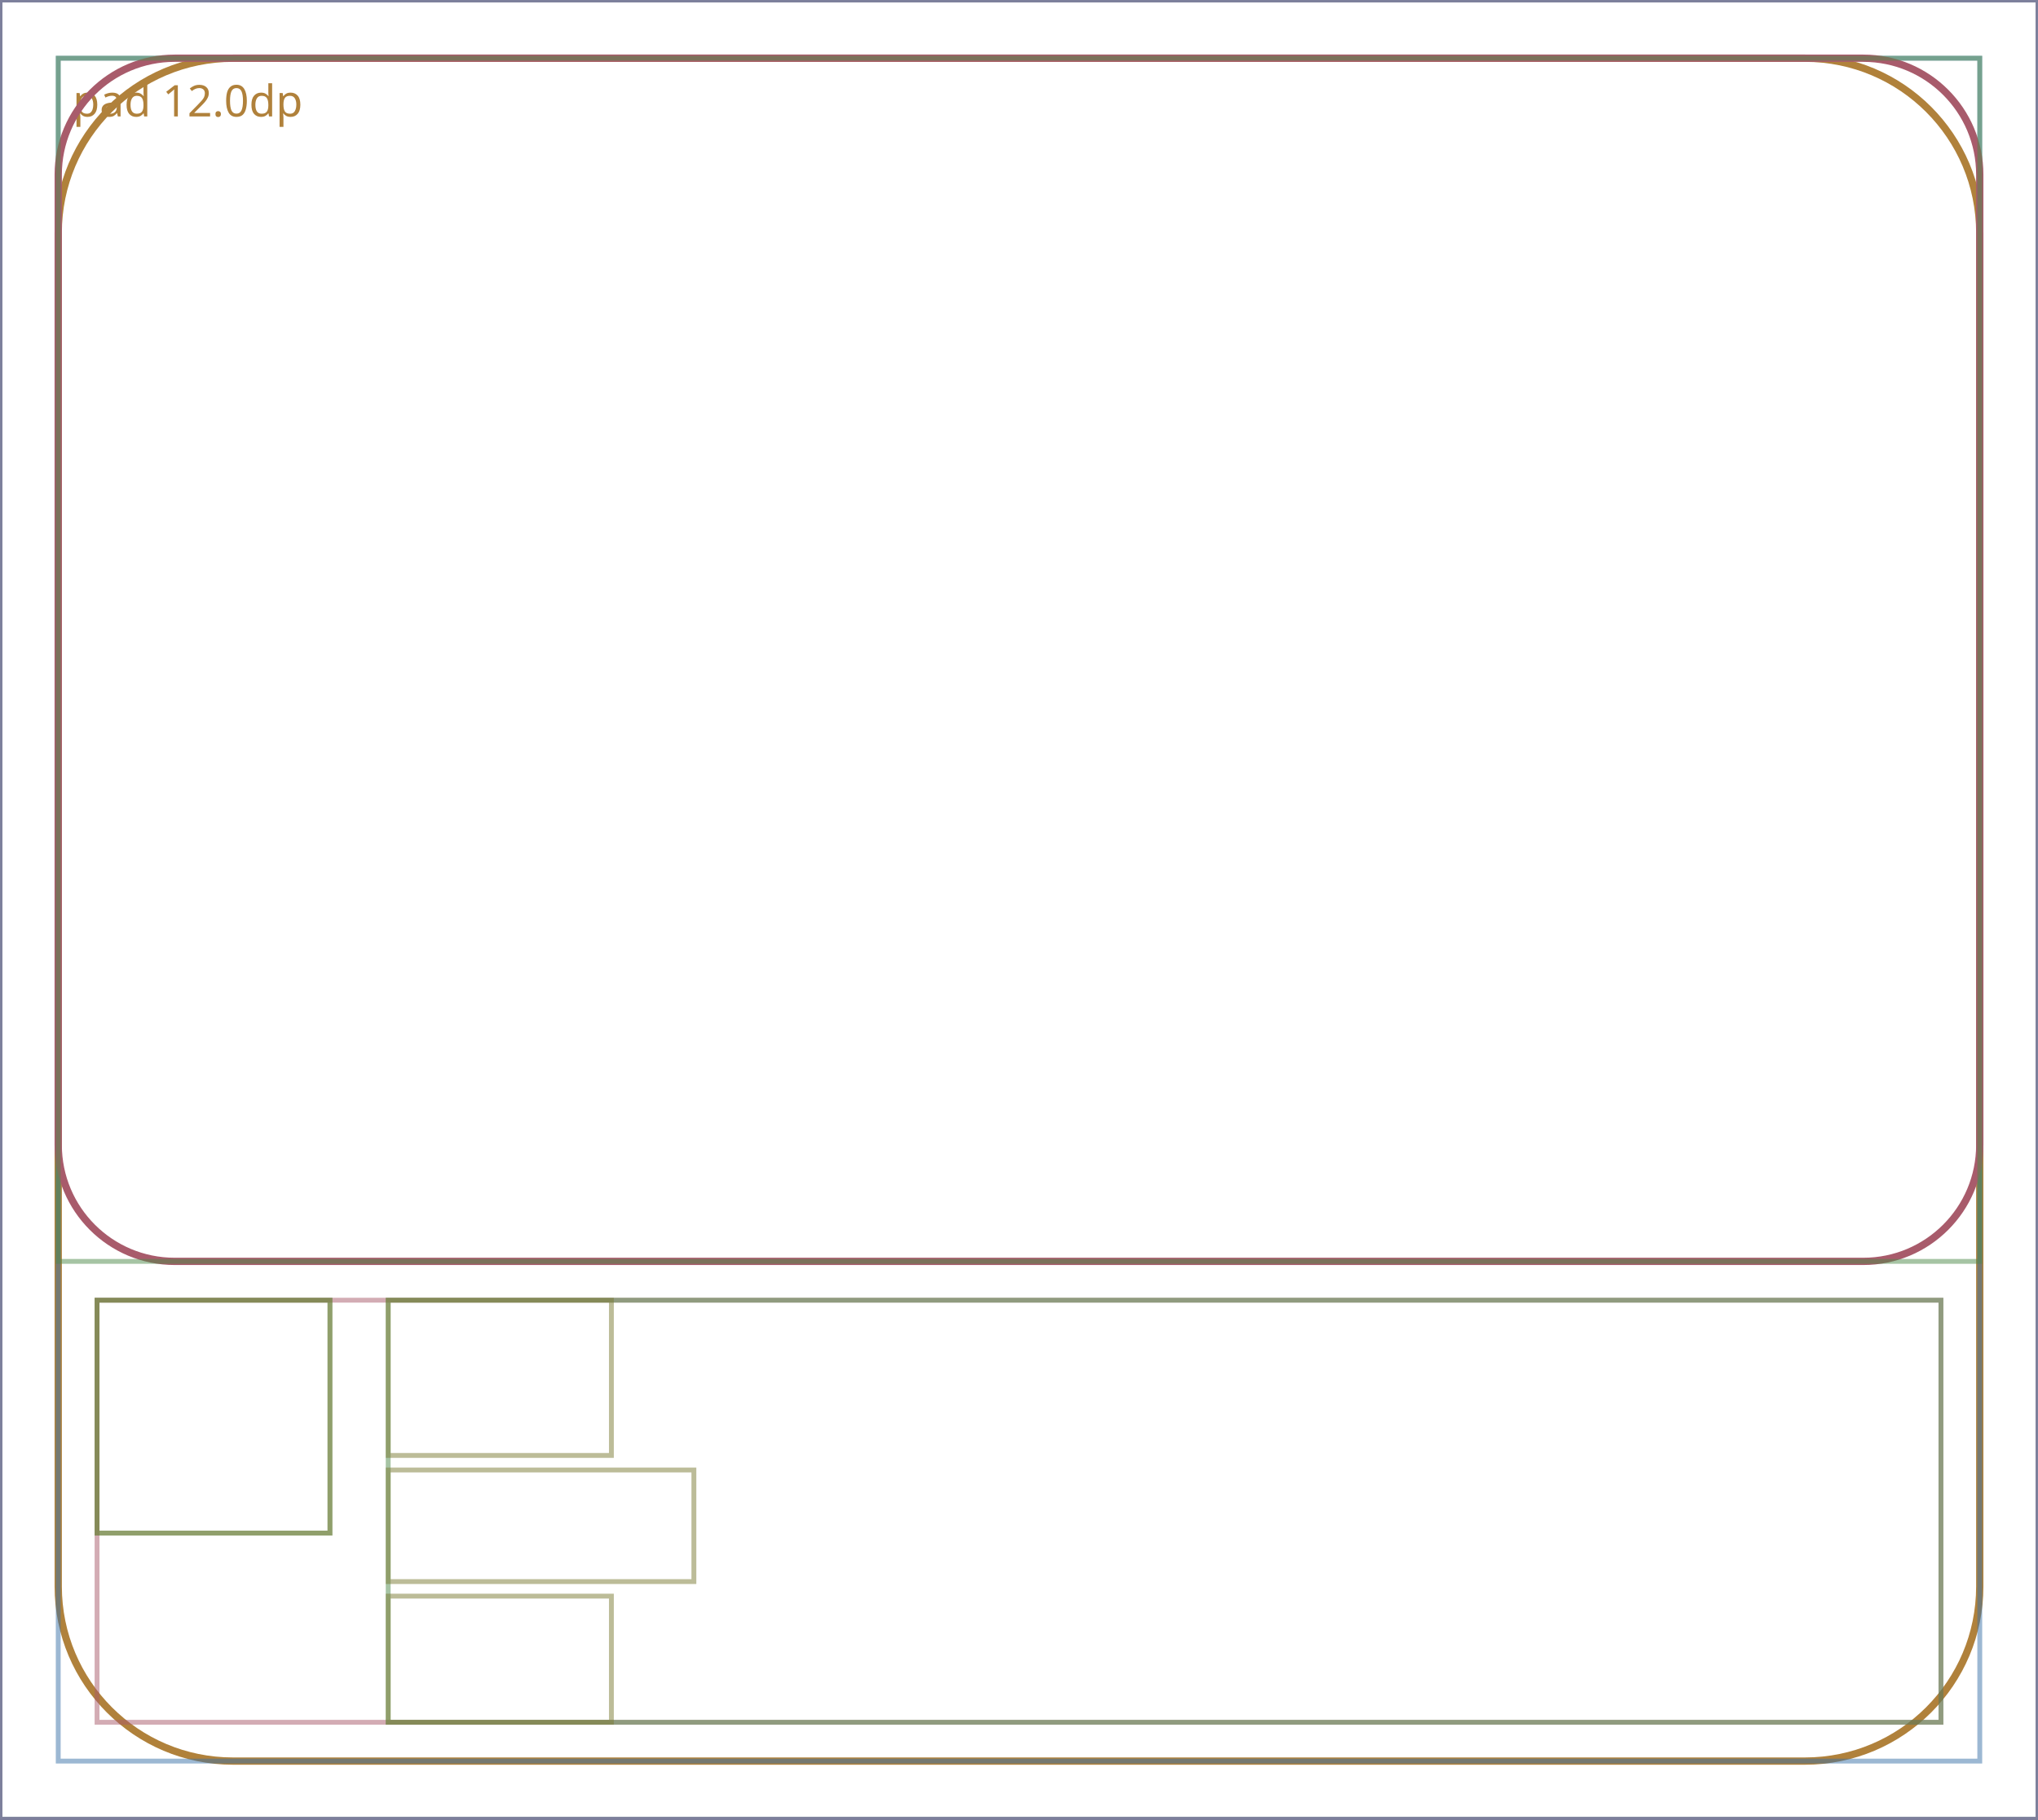
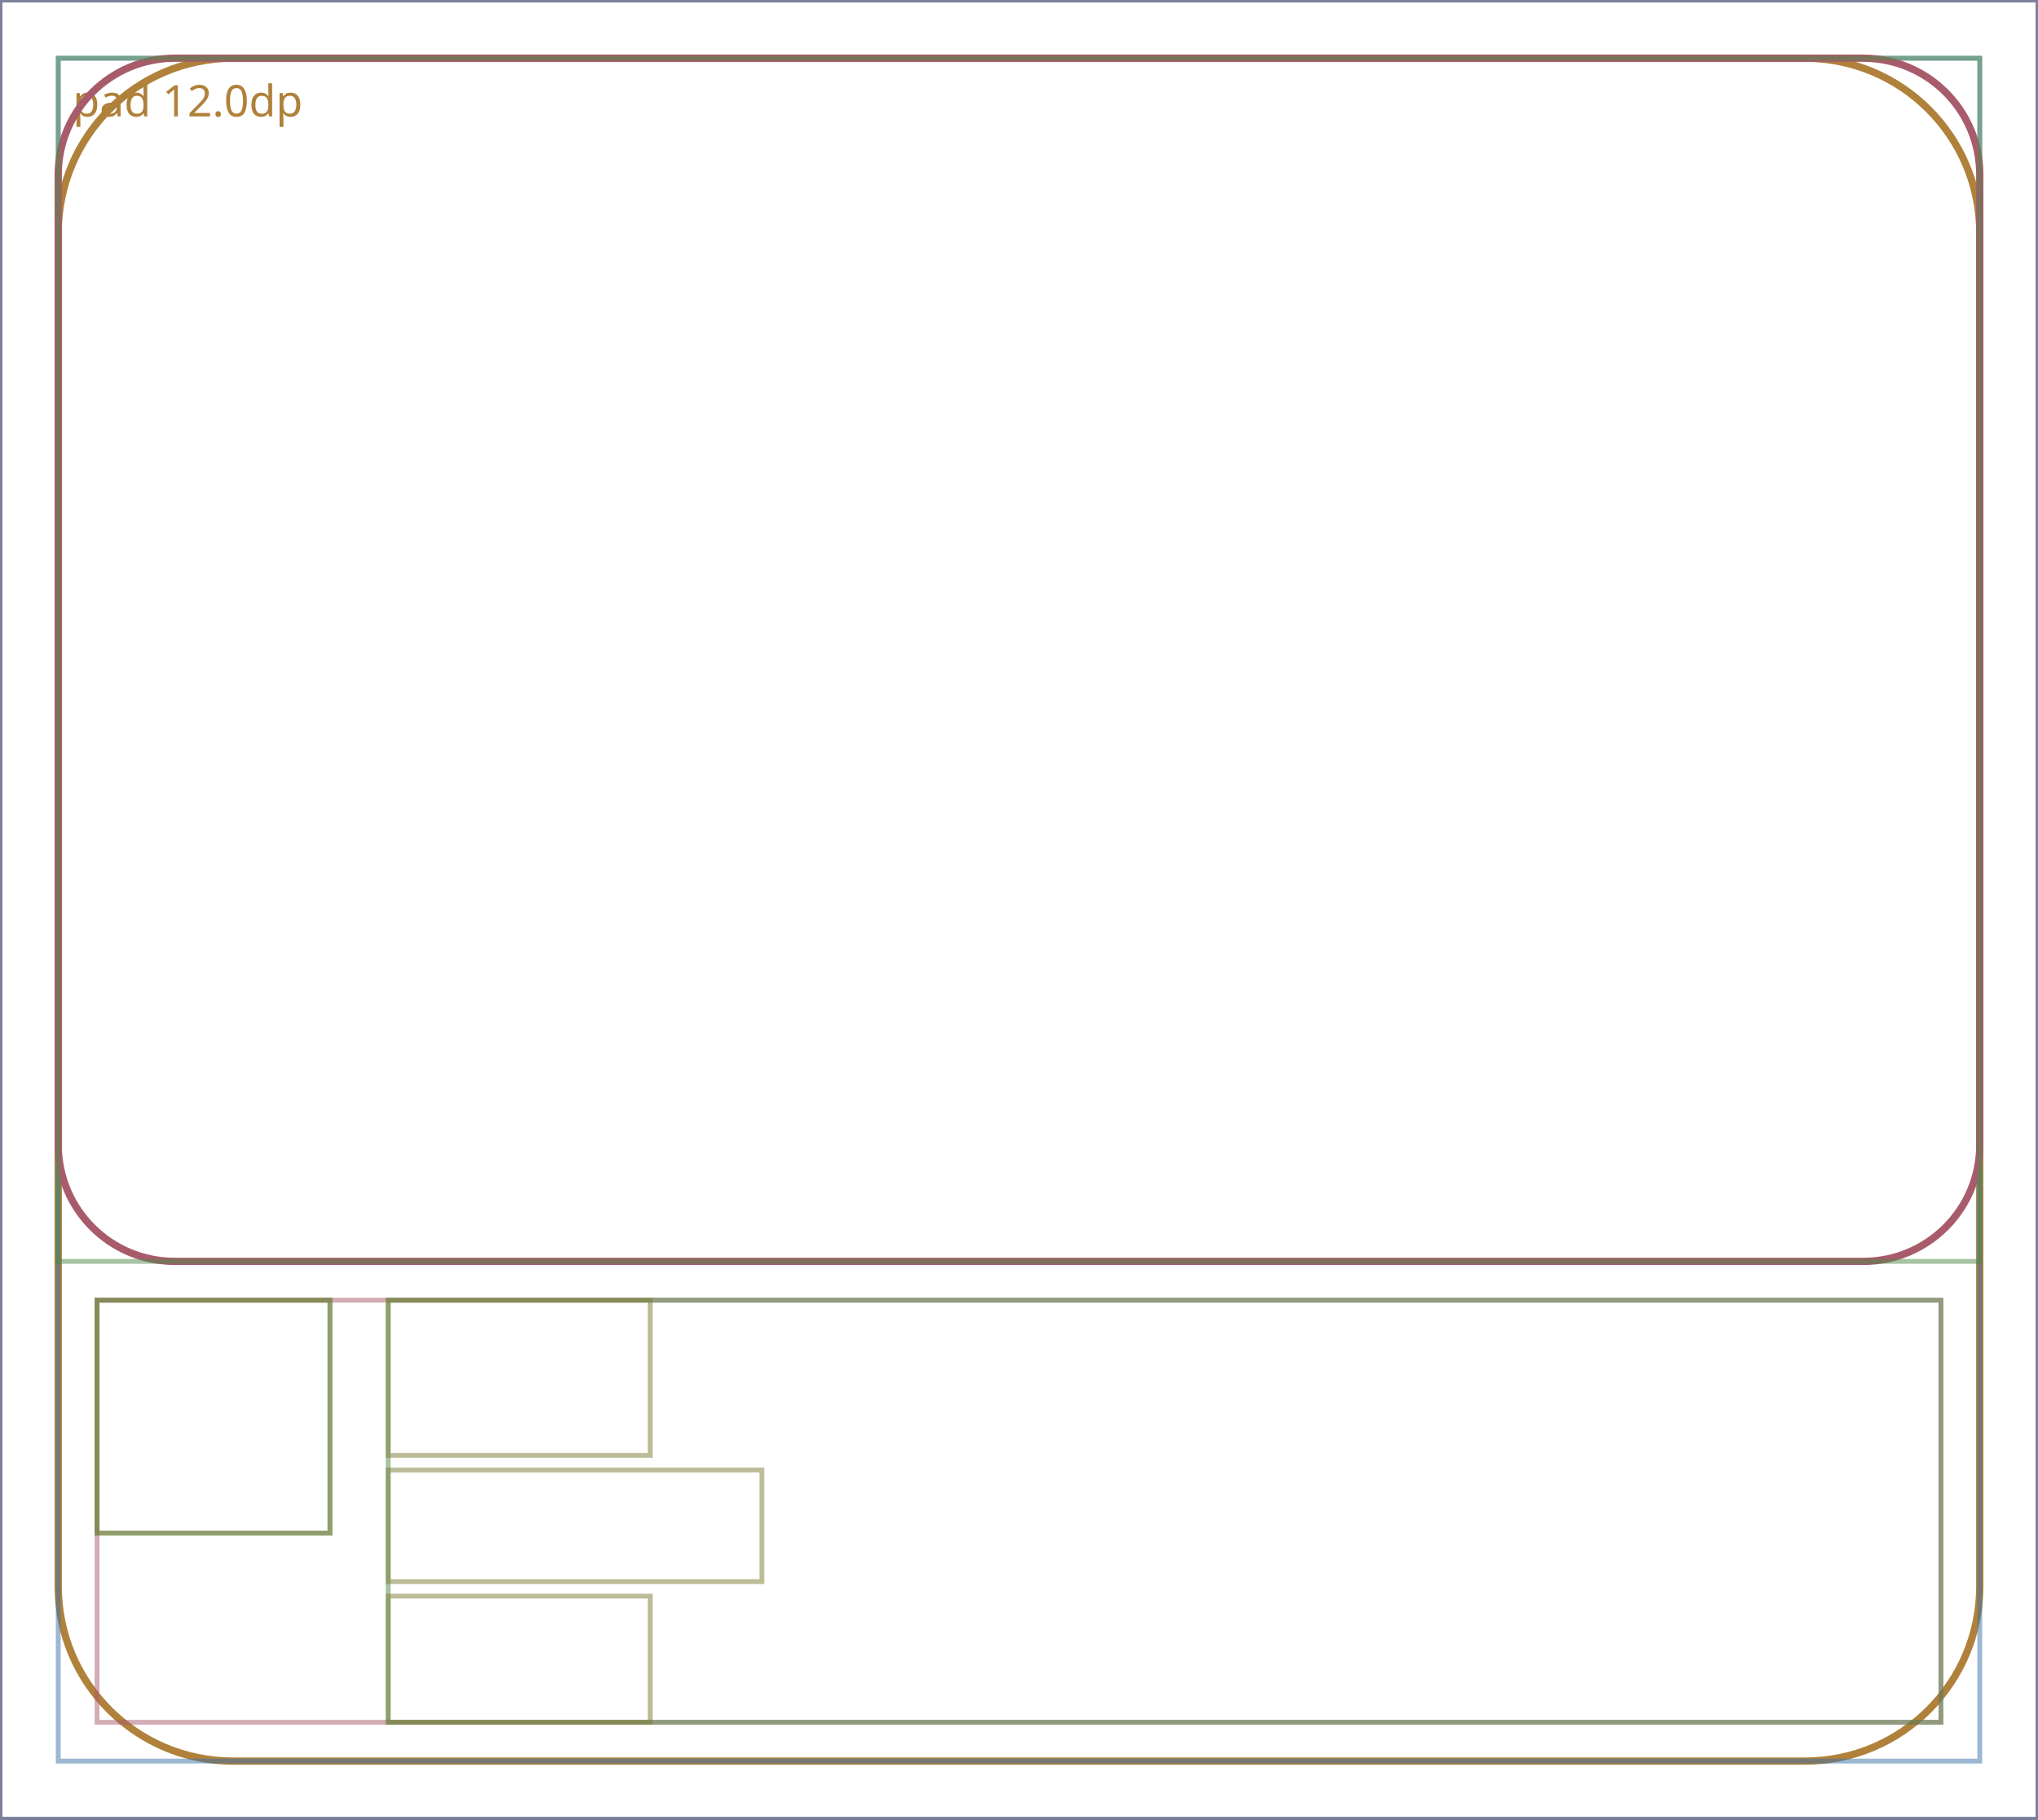
<svg xmlns="http://www.w3.org/2000/svg" viewBox="0 0 420 375" width="420" height="375" role="img" aria-label="Card layout wireframe">
  <rect width="420" height="375" fill="#ffffff" />
  <g>
    <rect x="0" y="0" width="420" height="375" fill="none" fill-opacity="0" stroke="#5B6470" stroke-width="1" stroke-opacity="0.5" />
  </g>
  <g>
    <rect x="0" y="0" width="420" height="375" fill="none" fill-opacity="0" stroke="#2E7D6B" stroke-width="1" stroke-opacity="0.5" />
  </g>
  <g>
    <rect x="0" y="0" width="420" height="375" fill="none" fill-opacity="0" stroke="#8E6BA8" stroke-width="1" stroke-opacity="0.5" />
  </g>
  <g>
    <path d="M48,12 H372 A36,36 0 0 1 408,48 V327 A36,36 0 0 1 372,363 H48 A36,36 0 0 1 12,327 V48 A36,36 0 0 1 48,12 Z" fill="none" fill-opacity="0" stroke="#B0813B" stroke-width="1.5" stroke-opacity="1" />
    <text x="15" y="24" font-family="system-ui, sans-serif" font-size="9" fill="#B0813B">pad 12.0dp</text>
  </g>
  <g>
    <rect x="12" y="12" width="396" height="351" fill="none" fill-opacity="0" stroke="#3B72A8" stroke-width="1" stroke-opacity="0.5" />
  </g>
  <g>
    <path d="M36,12 H384 A24,24 0 0 1 408,36 V236 A24,24 0 0 1 384,260 H36 A24,24 0 0 1 12,236 V36 A24,24 0 0 1 36,12 Z" fill="none" fill-opacity="0" stroke="#A85B6B" stroke-width="1.5" stroke-opacity="1" />
  </g>
  <g>
    <rect x="12" y="12" width="396" height="248" fill="none" fill-opacity="0" stroke="#4F8A4A" stroke-width="1" stroke-opacity="0.5" />
  </g>
  <g>
    <rect x="20" y="268" width="380" height="87" fill="none" fill-opacity="0" stroke="#A85B6B" stroke-width="1" stroke-opacity="0.5" />
  </g>
  <g>
    <rect x="20" y="268" width="48" height="48" fill="none" fill-opacity="0" stroke="#4F8A4A" stroke-width="1" stroke-opacity="0.5" />
  </g>
  <g>
    <rect x="20" y="268" width="48" height="48" fill="none" fill-opacity="0" stroke="#7A7A33" stroke-width="1" stroke-opacity="0.5" />
  </g>
  <g>
    <rect x="80" y="268" width="320" height="87" fill="none" fill-opacity="0" stroke="#4F8A4A" stroke-width="1" stroke-opacity="0.5" />
  </g>
  <g>
-     <rect x="80" y="268" width="46" height="32" fill="none" fill-opacity="0" stroke="#7A7A33" stroke-width="1" stroke-opacity="0.5" />
+     <rect x="80" y="268" width="54" height="32" fill="none" fill-opacity="0" stroke="#7A7A33" stroke-width="1" stroke-opacity="0.5" />
  </g>
  <g>
-     <rect x="80" y="303" width="63" height="23" fill="none" fill-opacity="0" stroke="#7A7A33" stroke-width="1" stroke-opacity="0.5" />
+     <rect x="80" y="303" width="77" height="23" fill="none" fill-opacity="0" stroke="#7A7A33" stroke-width="1" stroke-opacity="0.5" />
  </g>
  <g>
-     <rect x="80" y="329" width="46" height="26" fill="none" fill-opacity="0" stroke="#7A7A33" stroke-width="1" stroke-opacity="0.5" />
+     <rect x="80" y="329" width="54" height="26" fill="none" fill-opacity="0" stroke="#7A7A33" stroke-width="1" stroke-opacity="0.5" />
  </g>
</svg>
